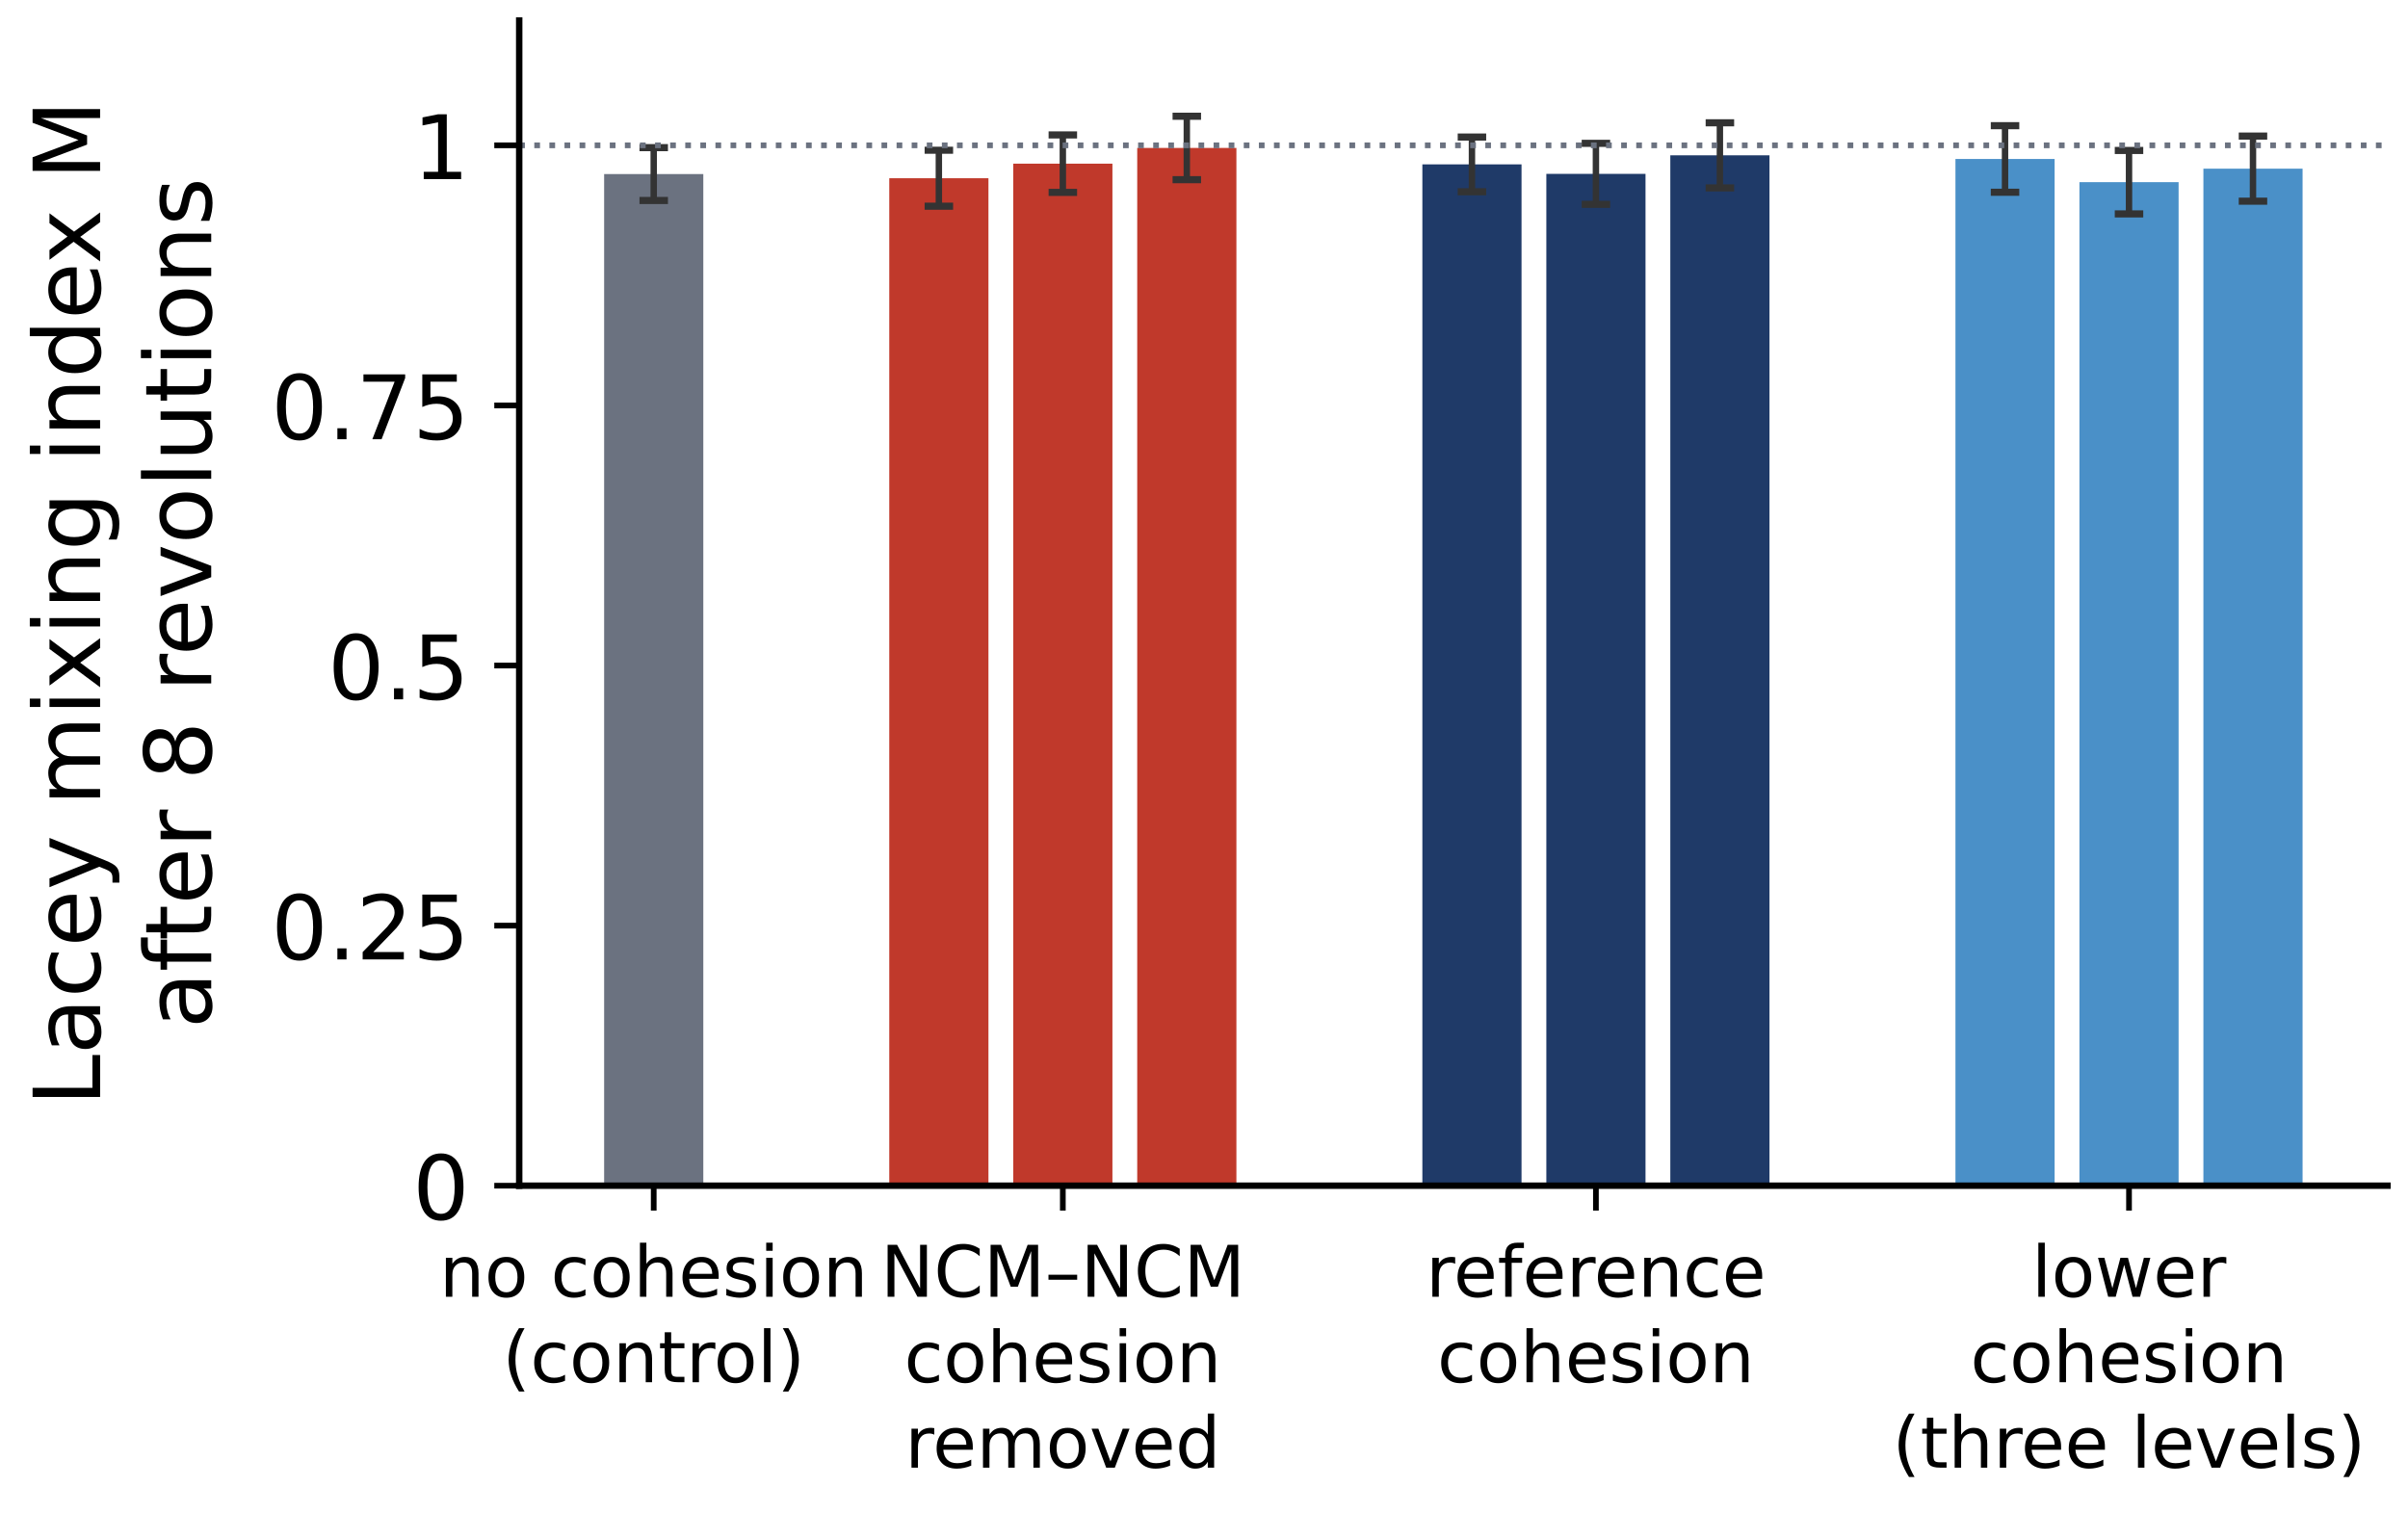
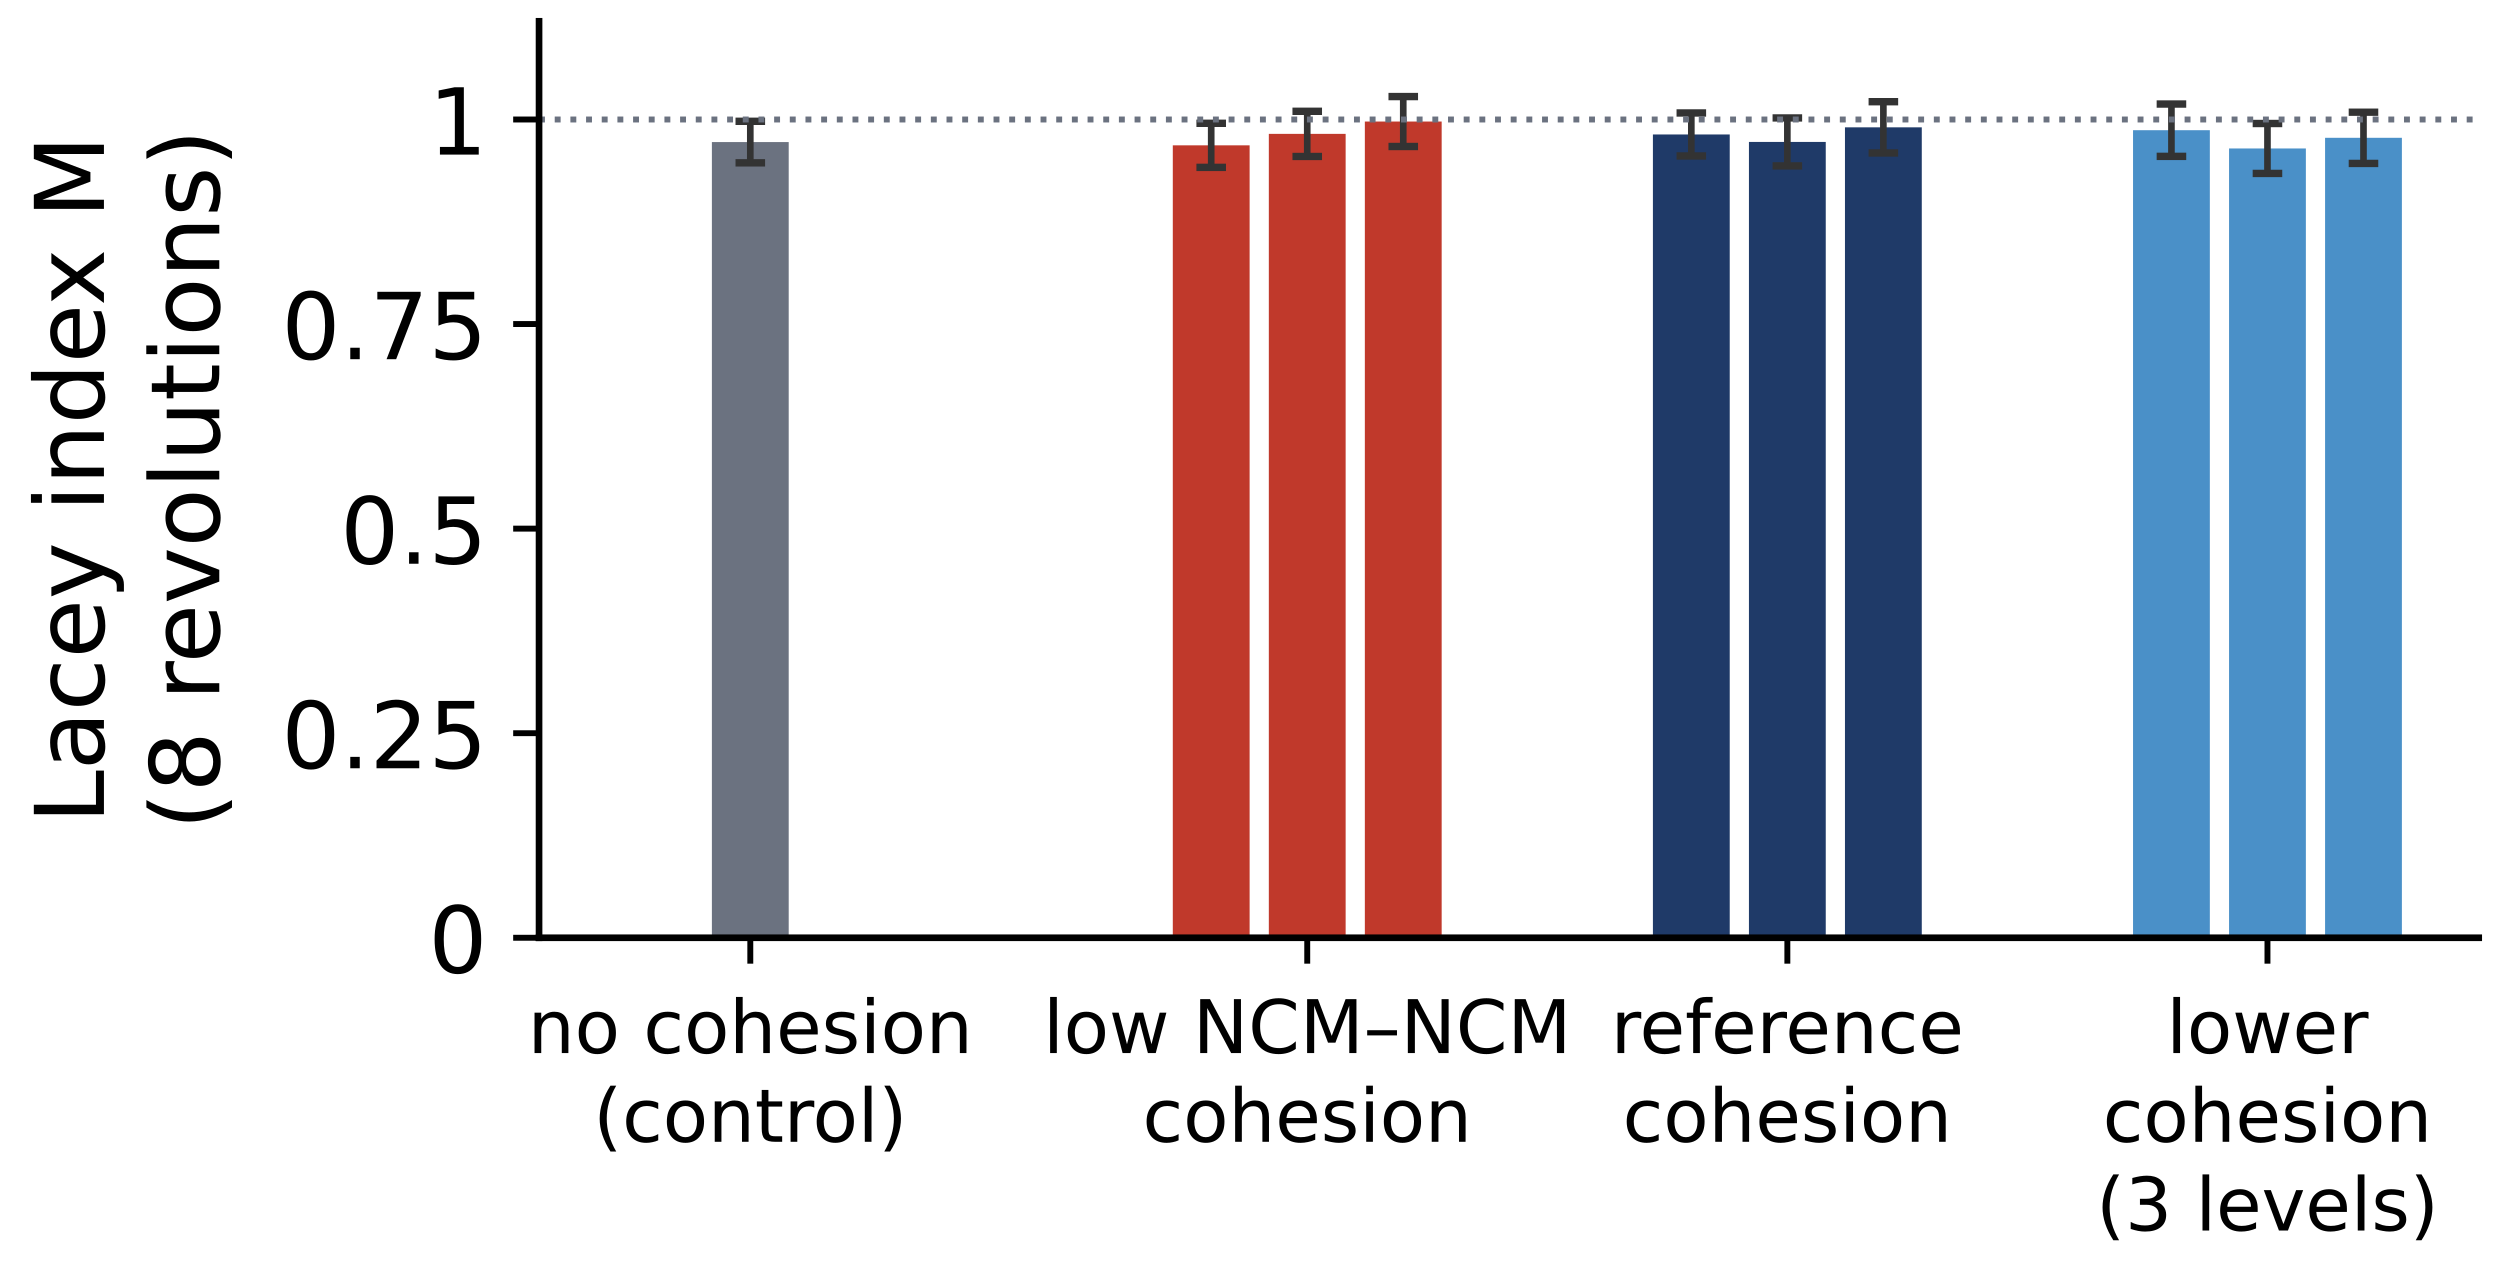
- <svg xmlns="http://www.w3.org/2000/svg" xmlns:xlink="http://www.w3.org/1999/xlink" width="338.185pt" height="212.428pt" viewBox="0 0 338.185 212.428" version="1.1">
+ <svg xmlns="http://www.w3.org/2000/svg" xmlns:xlink="http://www.w3.org/1999/xlink" width="338.185pt" height="172.743pt" viewBox="0 0 338.185 172.743" version="1.1">
  <defs>
    <style type="text/css">*{stroke-linejoin: round; stroke-linecap: butt}</style>
  </defs>
  <g id="figure_1">
    <g id="patch_1">
-       <path d="M 0 212.428  L 338.185 212.428  L 338.185 0  L 0 0  L 0 212.428  z " style="fill: none" />
+       <path d="M 0 172.743  L 338.185 172.743  L 338.185 0  L 0 0  L 0 172.743  z " style="fill: none" />
    </g>
    <g id="axes_1">
      <g id="patch_2">
-         <path d="M 72.919 166.54  L 335.305 166.54  L 335.305 2.88  L 72.919 2.88  L 72.919 166.54  z " style="fill: none" />
+         <path d="M 72.919 126.855  L 335.305 126.855  L 335.305 2.88  L 72.919 2.88  L 72.919 126.855  z " style="fill: none" />
      </g>
      <g id="patch_3">
-         <path d="M 84.846 166.54  L 98.775 166.54  L 98.775 24.448  L 84.846 24.448  z " clip-path="url(#p0c7e7602b7)" style="fill: #6b7280" />
+         <path d="M 96.3 126.855  L 106.692 126.855  L 106.692 19.218  L 96.3 19.218  z " clip-path="url(#p15577cb3e8)" style="fill: #6b7280" />
      </g>
      <g id="patch_4">
-         <path d="M 124.891 166.54  L 138.82 166.54  L 138.82 25.033  L 124.891 25.033  z " clip-path="url(#p0c7e7602b7)" style="fill: #c0392b" />
+         <path d="M 158.649 126.855  L 169.041 126.855  L 169.041 19.661  L 158.649 19.661  z " clip-path="url(#p15577cb3e8)" style="fill: #c0392b" />
      </g>
      <g id="patch_5">
-         <path d="M 142.303 166.54  L 156.232 166.54  L 156.232 22.987  L 142.303 22.987  z " clip-path="url(#p0c7e7602b7)" style="fill: #c0392b" />
+         <path d="M 171.639 126.855  L 182.03 126.855  L 182.03 18.111  L 171.639 18.111  z " clip-path="url(#p15577cb3e8)" style="fill: #c0392b" />
      </g>
      <g id="patch_6">
-         <path d="M 159.714 166.54  L 173.643 166.54  L 173.643 20.78  L 159.714 20.78  z " clip-path="url(#p0c7e7602b7)" style="fill: #c0392b" />
+         <path d="M 184.628 126.855  L 195.02 126.855  L 195.02 16.44  L 184.628 16.44  z " clip-path="url(#p15577cb3e8)" style="fill: #c0392b" />
      </g>
      <g id="patch_7">
-         <path d="M 199.76 166.54  L 213.688 166.54  L 213.688 23.089  L 199.76 23.089  z " clip-path="url(#p0c7e7602b7)" style="fill: #1f3a68" />
+         <path d="M 223.596 126.855  L 233.988 126.855  L 233.988 18.189  L 223.596 18.189  z " clip-path="url(#p15577cb3e8)" style="fill: #1f3a68" />
      </g>
      <g id="patch_8">
-         <path d="M 217.171 166.54  L 231.1 166.54  L 231.1 24.419  L 217.171 24.419  z " clip-path="url(#p0c7e7602b7)" style="fill: #1f3a68" />
+         <path d="M 236.586 126.855  L 246.977 126.855  L 246.977 19.196  L 236.586 19.196  z " clip-path="url(#p15577cb3e8)" style="fill: #1f3a68" />
      </g>
      <g id="patch_9">
-         <path d="M 234.582 166.54  L 248.511 166.54  L 248.511 21.818  L 234.582 21.818  z " clip-path="url(#p0c7e7602b7)" style="fill: #1f3a68" />
+         <path d="M 249.575 126.855  L 259.967 126.855  L 259.967 17.226  L 249.575 17.226  z " clip-path="url(#p15577cb3e8)" style="fill: #1f3a68" />
      </g>
      <g id="patch_10">
-         <path d="M 274.628 166.54  L 288.556 166.54  L 288.556 22.329  L 274.628 22.329  z " clip-path="url(#p0c7e7602b7)" style="fill: #4a90c8" />
+         <path d="M 288.544 126.855  L 298.935 126.855  L 298.935 17.613  L 288.544 17.613  z " clip-path="url(#p15577cb3e8)" style="fill: #4a90c8" />
      </g>
      <g id="patch_11">
-         <path d="M 292.039 166.54  L 305.968 166.54  L 305.968 25.588  L 292.039 25.588  z " clip-path="url(#p0c7e7602b7)" style="fill: #4a90c8" />
+         <path d="M 301.533 126.855  L 311.924 126.855  L 311.924 20.082  L 301.533 20.082  z " clip-path="url(#p15577cb3e8)" style="fill: #4a90c8" />
      </g>
      <g id="patch_12">
-         <path d="M 309.45 166.54  L 323.379 166.54  L 323.379 23.688  L 309.45 23.688  z " clip-path="url(#p0c7e7602b7)" style="fill: #4a90c8" />
+         <path d="M 314.522 126.855  L 324.914 126.855  L 324.914 18.643  L 314.522 18.643  z " clip-path="url(#p15577cb3e8)" style="fill: #4a90c8" />
      </g>
      <g id="matplotlib.axis_1">
        <g id="xtick_1">
          <g id="line2d_1">
            <defs>
-               <path id="m38bc8b27d4" d="M 0 0  L 0 3.5  " style="stroke: #000000; stroke-width: 0.8" />
+               <path id="m1ca4b19e56" d="M 0 0  L 0 3.5  " style="stroke: #000000; stroke-width: 0.8" />
            </defs>
            <g>
-               <use xlink:href="#m38bc8b27d4" x="91.81" y="166.54" style="stroke: #000000; stroke-width: 0.8" />
+               <use xlink:href="#m1ca4b19e56" x="101.496" y="126.855" style="stroke: #000000; stroke-width: 0.8" />
            </g>
          </g>
          <g id="text_1">
-             <text style="font-size: 10px; font-family: 'DejaVu Sans'" transform="translate(61.71729 182.1396)">no cohesion</text>
-             <text style="font-size: 10px; font-family: 'DejaVu Sans'" transform="translate(70.57745 194.1423)">(control)</text>
+             <text style="font-size: 10px; font-family: 'DejaVu Sans'" transform="translate(71.4029 142.4546)">no cohesion</text>
+             <text style="font-size: 10px; font-family: 'DejaVu Sans'" transform="translate(80.26305 154.4573)">(control)</text>
          </g>
        </g>
        <g id="xtick_2">
          <g id="line2d_2">
            <g>
-               <use xlink:href="#m38bc8b27d4" x="149.267" y="166.54" style="stroke: #000000; stroke-width: 0.8" />
+               <use xlink:href="#m1ca4b19e56" x="176.835" y="126.855" style="stroke: #000000; stroke-width: 0.8" />
            </g>
          </g>
          <g id="text_2">
-             <text style="font-size: 10px; font-family: 'DejaVu Sans'" transform="translate(123.6749 182.1388)">NCM–NCM</text>
-             <text style="font-size: 10px; font-family: 'DejaVu Sans'" transform="translate(126.9913 194.1415)">cohesion</text>
-             <text style="font-size: 10px; font-family: 'DejaVu Sans'" transform="translate(127.1054 206.1443)">removed</text>
+             <text style="font-size: 10px; font-family: 'DejaVu Sans'" transform="translate(141.1158 142.4546)">low NCM–NCM</text>
+             <text style="font-size: 10px; font-family: 'DejaVu Sans'" transform="translate(154.5587 154.4573)">cohesion</text>
          </g>
        </g>
        <g id="xtick_3">
          <g id="line2d_3">
            <g>
-               <use xlink:href="#m38bc8b27d4" x="224.135" y="166.54" style="stroke: #000000; stroke-width: 0.8" />
+               <use xlink:href="#m1ca4b19e56" x="241.782" y="126.855" style="stroke: #000000; stroke-width: 0.8" />
            </g>
          </g>
          <g id="text_3">
-             <text style="font-size: 10px; font-family: 'DejaVu Sans'" transform="translate(200.2601 182.1396)">reference</text>
-             <text style="font-size: 10px; font-family: 'DejaVu Sans'" transform="translate(201.8594 194.1423)">cohesion</text>
+             <text style="font-size: 10px; font-family: 'DejaVu Sans'" transform="translate(217.9066 142.4546)">reference</text>
+             <text style="font-size: 10px; font-family: 'DejaVu Sans'" transform="translate(219.5058 154.4573)">cohesion</text>
          </g>
        </g>
        <g id="xtick_4">
          <g id="line2d_4">
            <g>
-               <use xlink:href="#m38bc8b27d4" x="299.003" y="166.54" style="stroke: #000000; stroke-width: 0.8" />
+               <use xlink:href="#m1ca4b19e56" x="306.729" y="126.855" style="stroke: #000000; stroke-width: 0.8" />
            </g>
          </g>
          <g id="text_4">
-             <text style="font-size: 10px; font-family: 'DejaVu Sans'" transform="translate(285.3336 182.1396)">lower</text>
-             <text style="font-size: 10px; font-family: 'DejaVu Sans'" transform="translate(276.7274 194.1423)">cohesion</text>
-             <text style="font-size: 10px; font-family: 'DejaVu Sans'" transform="translate(265.7899 206.1451)">(three levels)</text>
+             <text style="font-size: 10px; font-family: 'DejaVu Sans'" transform="translate(293.0592 142.4546)">lower</text>
+             <text style="font-size: 10px; font-family: 'DejaVu Sans'" transform="translate(284.4529 154.4573)">cohesion</text>
+             <text style="font-size: 10px; font-family: 'DejaVu Sans'" transform="translate(283.5615 166.46)">(3 levels)</text>
          </g>
        </g>
      </g>
      <g id="matplotlib.axis_2">
        <g id="ytick_1">
          <g id="line2d_5">
            <defs>
-               <path id="m0306bdafc9" d="M 0 0  L -3.5 0  " style="stroke: #000000; stroke-width: 0.8" />
+               <path id="med2d4f9d8c" d="M 0 0  L -3.5 0  " style="stroke: #000000; stroke-width: 0.8" />
            </defs>
            <g>
-               <use xlink:href="#m0306bdafc9" x="72.919" y="166.54" style="stroke: #000000; stroke-width: 0.8" />
+               <use xlink:href="#med2d4f9d8c" x="72.919" y="126.855" style="stroke: #000000; stroke-width: 0.8" />
            </g>
          </g>
          <g id="text_5">
-             <text style="font-size: 12.5px; font-family: 'DejaVu Sans'; text-anchor: end" x="65.919" y="171.289" transform="rotate(-0 65.91914 171.2887)">0</text>
+             <text style="font-size: 12.5px; font-family: 'DejaVu Sans'; text-anchor: end" x="65.919" y="131.604" transform="rotate(-0 65.91914 131.6037)">0</text>
          </g>
        </g>
        <g id="ytick_2">
          <g id="line2d_6">
            <g>
-               <use xlink:href="#m0306bdafc9" x="72.919" y="130.009" style="stroke: #000000; stroke-width: 0.8" />
+               <use xlink:href="#med2d4f9d8c" x="72.919" y="99.182" style="stroke: #000000; stroke-width: 0.8" />
            </g>
          </g>
          <g id="text_6">
-             <text style="font-size: 12.5px; font-family: 'DejaVu Sans'; text-anchor: end" x="65.919" y="134.757" transform="rotate(-0 65.91914 134.7574)">0.25</text>
+             <text style="font-size: 12.5px; font-family: 'DejaVu Sans'; text-anchor: end" x="65.919" y="103.931" transform="rotate(-0 65.91914 103.9307)">0.25</text>
          </g>
        </g>
        <g id="ytick_3">
          <g id="line2d_7">
            <g>
-               <use xlink:href="#m0306bdafc9" x="72.919" y="93.478" style="stroke: #000000; stroke-width: 0.8" />
+               <use xlink:href="#med2d4f9d8c" x="72.919" y="71.509" style="stroke: #000000; stroke-width: 0.8" />
            </g>
          </g>
          <g id="text_7">
-             <text style="font-size: 12.5px; font-family: 'DejaVu Sans'; text-anchor: end" x="65.919" y="98.226" transform="rotate(-0 65.91914 98.22613)">0.5</text>
+             <text style="font-size: 12.5px; font-family: 'DejaVu Sans'; text-anchor: end" x="65.919" y="76.258" transform="rotate(-0 65.91914 76.25763)">0.5</text>
          </g>
        </g>
        <g id="ytick_4">
          <g id="line2d_8">
            <g>
-               <use xlink:href="#m0306bdafc9" x="72.919" y="56.946" style="stroke: #000000; stroke-width: 0.8" />
+               <use xlink:href="#med2d4f9d8c" x="72.919" y="43.836" style="stroke: #000000; stroke-width: 0.8" />
            </g>
          </g>
          <g id="text_8">
-             <text style="font-size: 12.5px; font-family: 'DejaVu Sans'; text-anchor: end" x="65.919" y="61.695" transform="rotate(-0 65.91914 61.69485)">0.75</text>
+             <text style="font-size: 12.5px; font-family: 'DejaVu Sans'; text-anchor: end" x="65.919" y="48.585" transform="rotate(-0 65.91914 48.58461)">0.75</text>
          </g>
        </g>
        <g id="ytick_5">
          <g id="line2d_9">
            <g>
-               <use xlink:href="#m0306bdafc9" x="72.919" y="20.415" style="stroke: #000000; stroke-width: 0.8" />
+               <use xlink:href="#med2d4f9d8c" x="72.919" y="16.163" style="stroke: #000000; stroke-width: 0.8" />
            </g>
          </g>
          <g id="text_9">
-             <text style="font-size: 12.5px; font-family: 'DejaVu Sans'; text-anchor: end" x="65.919" y="25.164" transform="rotate(-0 65.91914 25.16355)">1</text>
+             <text style="font-size: 12.5px; font-family: 'DejaVu Sans'; text-anchor: end" x="65.919" y="20.912" transform="rotate(-0 65.91914 20.91159)">1</text>
          </g>
        </g>
        <g id="text_10">
-           <text style="font-size: 13px; font-family: 'DejaVu Sans'" transform="translate(14.05924 155.362) rotate(-90)">Lacey mixing index M</text>
-           <text style="font-size: 13px; font-family: 'DejaVu Sans'" transform="translate(29.66279 144.4695) rotate(-90)">after 8 revolutions</text>
+           <text style="font-size: 13px; font-family: 'DejaVu Sans'" transform="translate(14.05924 111.4177) rotate(-90)">Lacey index M</text>
+           <text style="font-size: 13px; font-family: 'DejaVu Sans'" transform="translate(29.66279 112.2556) rotate(-90)">(8 revolutions)</text>
        </g>
      </g>
      <g id="LineCollection_1">
-         <path d="M 91.81 28.16  L 91.81 20.736  " clip-path="url(#p0c7e7602b7)" style="fill: none; stroke: #333333; stroke-width: 0.9" />
+         <path d="M 101.496 22.03  L 101.496 16.407  " clip-path="url(#p15577cb3e8)" style="fill: none; stroke: #333333; stroke-width: 0.9" />
      </g>
      <g id="line2d_10">
        <defs>
-           <path id="m4ad2e6cb9d" d="M 2 0  L -2 -0  " style="stroke: #333333" />
+           <path id="mab1bb88eff" d="M 2 0  L -2 -0  " style="stroke: #333333" />
        </defs>
-         <g clip-path="url(#p0c7e7602b7)">
-           <use xlink:href="#m4ad2e6cb9d" x="91.81" y="28.16" style="fill: #1f77b4; stroke: #333333" />
+         <g clip-path="url(#p15577cb3e8)">
+           <use xlink:href="#mab1bb88eff" x="101.496" y="22.03" style="fill: #1f77b4; stroke: #333333" />
        </g>
      </g>
      <g id="line2d_11">
-         <g clip-path="url(#p0c7e7602b7)">
-           <use xlink:href="#m4ad2e6cb9d" x="91.81" y="20.736" style="fill: #1f77b4; stroke: #333333" />
+         <g clip-path="url(#p15577cb3e8)">
+           <use xlink:href="#mab1bb88eff" x="101.496" y="16.407" style="fill: #1f77b4; stroke: #333333" />
        </g>
      </g>
      <g id="LineCollection_2">
-         <path d="M 131.856 28.963  L 131.856 21.102  " clip-path="url(#p0c7e7602b7)" style="fill: none; stroke: #333333; stroke-width: 0.9" />
+         <path d="M 163.845 22.639  L 163.845 16.683  " clip-path="url(#p15577cb3e8)" style="fill: none; stroke: #333333; stroke-width: 0.9" />
      </g>
      <g id="line2d_12">
-         <g clip-path="url(#p0c7e7602b7)">
-           <use xlink:href="#m4ad2e6cb9d" x="131.856" y="28.963" style="fill: #1f77b4; stroke: #333333" />
+         <g clip-path="url(#p15577cb3e8)">
+           <use xlink:href="#mab1bb88eff" x="163.845" y="22.639" style="fill: #1f77b4; stroke: #333333" />
        </g>
      </g>
      <g id="line2d_13">
-         <g clip-path="url(#p0c7e7602b7)">
-           <use xlink:href="#m4ad2e6cb9d" x="131.856" y="21.102" style="fill: #1f77b4; stroke: #333333" />
+         <g clip-path="url(#p15577cb3e8)">
+           <use xlink:href="#mab1bb88eff" x="163.845" y="16.683" style="fill: #1f77b4; stroke: #333333" />
        </g>
      </g>
      <g id="LineCollection_3">
-         <path d="M 149.267 27.02  L 149.267 18.954  " clip-path="url(#p0c7e7602b7)" style="fill: none; stroke: #333333; stroke-width: 0.9" />
+         <path d="M 176.835 21.166  L 176.835 15.056  " clip-path="url(#p15577cb3e8)" style="fill: none; stroke: #333333; stroke-width: 0.9" />
      </g>
      <g id="line2d_14">
-         <g clip-path="url(#p0c7e7602b7)">
-           <use xlink:href="#m4ad2e6cb9d" x="149.267" y="27.02" style="fill: #1f77b4; stroke: #333333" />
+         <g clip-path="url(#p15577cb3e8)">
+           <use xlink:href="#mab1bb88eff" x="176.835" y="21.166" style="fill: #1f77b4; stroke: #333333" />
        </g>
      </g>
      <g id="line2d_15">
-         <g clip-path="url(#p0c7e7602b7)">
-           <use xlink:href="#m4ad2e6cb9d" x="149.267" y="18.954" style="fill: #1f77b4; stroke: #333333" />
+         <g clip-path="url(#p15577cb3e8)">
+           <use xlink:href="#mab1bb88eff" x="176.835" y="15.056" style="fill: #1f77b4; stroke: #333333" />
        </g>
      </g>
      <g id="LineCollection_4">
-         <path d="M 166.678 25.237  L 166.678 16.324  " clip-path="url(#p0c7e7602b7)" style="fill: none; stroke: #333333; stroke-width: 0.9" />
+         <path d="M 189.824 19.816  L 189.824 13.064  " clip-path="url(#p15577cb3e8)" style="fill: none; stroke: #333333; stroke-width: 0.9" />
      </g>
      <g id="line2d_16">
-         <g clip-path="url(#p0c7e7602b7)">
-           <use xlink:href="#m4ad2e6cb9d" x="166.678" y="25.237" style="fill: #1f77b4; stroke: #333333" />
+         <g clip-path="url(#p15577cb3e8)">
+           <use xlink:href="#mab1bb88eff" x="189.824" y="19.816" style="fill: #1f77b4; stroke: #333333" />
        </g>
      </g>
      <g id="line2d_17">
-         <g clip-path="url(#p0c7e7602b7)">
-           <use xlink:href="#m4ad2e6cb9d" x="166.678" y="16.324" style="fill: #1f77b4; stroke: #333333" />
+         <g clip-path="url(#p15577cb3e8)">
+           <use xlink:href="#mab1bb88eff" x="189.824" y="13.064" style="fill: #1f77b4; stroke: #333333" />
        </g>
      </g>
      <g id="LineCollection_5">
-         <path d="M 206.724 26.932  L 206.724 19.246  " clip-path="url(#p0c7e7602b7)" style="fill: none; stroke: #333333; stroke-width: 0.9" />
+         <path d="M 228.792 21.1  L 228.792 15.278  " clip-path="url(#p15577cb3e8)" style="fill: none; stroke: #333333; stroke-width: 0.9" />
      </g>
      <g id="line2d_18">
-         <g clip-path="url(#p0c7e7602b7)">
-           <use xlink:href="#m4ad2e6cb9d" x="206.724" y="26.932" style="fill: #1f77b4; stroke: #333333" />
+         <g clip-path="url(#p15577cb3e8)">
+           <use xlink:href="#mab1bb88eff" x="228.792" y="21.1" style="fill: #1f77b4; stroke: #333333" />
        </g>
      </g>
      <g id="line2d_19">
-         <g clip-path="url(#p0c7e7602b7)">
-           <use xlink:href="#m4ad2e6cb9d" x="206.724" y="19.246" style="fill: #1f77b4; stroke: #333333" />
+         <g clip-path="url(#p15577cb3e8)">
+           <use xlink:href="#mab1bb88eff" x="228.792" y="15.278" style="fill: #1f77b4; stroke: #333333" />
        </g>
      </g>
      <g id="LineCollection_6">
-         <path d="M 224.135 28.7  L 224.135 20.137  " clip-path="url(#p0c7e7602b7)" style="fill: none; stroke: #333333; stroke-width: 0.9" />
+         <path d="M 241.782 22.439  L 241.782 15.953  " clip-path="url(#p15577cb3e8)" style="fill: none; stroke: #333333; stroke-width: 0.9" />
      </g>
      <g id="line2d_20">
-         <g clip-path="url(#p0c7e7602b7)">
-           <use xlink:href="#m4ad2e6cb9d" x="224.135" y="28.7" style="fill: #1f77b4; stroke: #333333" />
+         <g clip-path="url(#p15577cb3e8)">
+           <use xlink:href="#mab1bb88eff" x="241.782" y="22.439" style="fill: #1f77b4; stroke: #333333" />
        </g>
      </g>
      <g id="line2d_21">
-         <g clip-path="url(#p0c7e7602b7)">
-           <use xlink:href="#m4ad2e6cb9d" x="224.135" y="20.137" style="fill: #1f77b4; stroke: #333333" />
+         <g clip-path="url(#p15577cb3e8)">
+           <use xlink:href="#mab1bb88eff" x="241.782" y="15.953" style="fill: #1f77b4; stroke: #333333" />
        </g>
      </g>
      <g id="LineCollection_7">
-         <path d="M 241.546 26.392  L 241.546 17.244  " clip-path="url(#p0c7e7602b7)" style="fill: none; stroke: #333333; stroke-width: 0.9" />
+         <path d="M 254.771 20.69  L 254.771 13.761  " clip-path="url(#p15577cb3e8)" style="fill: none; stroke: #333333; stroke-width: 0.9" />
      </g>
      <g id="line2d_22">
-         <g clip-path="url(#p0c7e7602b7)">
-           <use xlink:href="#m4ad2e6cb9d" x="241.546" y="26.392" style="fill: #1f77b4; stroke: #333333" />
+         <g clip-path="url(#p15577cb3e8)">
+           <use xlink:href="#mab1bb88eff" x="254.771" y="20.69" style="fill: #1f77b4; stroke: #333333" />
        </g>
      </g>
      <g id="line2d_23">
-         <g clip-path="url(#p0c7e7602b7)">
-           <use xlink:href="#m4ad2e6cb9d" x="241.546" y="17.244" style="fill: #1f77b4; stroke: #333333" />
+         <g clip-path="url(#p15577cb3e8)">
+           <use xlink:href="#mab1bb88eff" x="254.771" y="13.761" style="fill: #1f77b4; stroke: #333333" />
        </g>
      </g>
      <g id="LineCollection_8">
-         <path d="M 281.592 27.005  L 281.592 17.653  " clip-path="url(#p0c7e7602b7)" style="fill: none; stroke: #333333; stroke-width: 0.9" />
+         <path d="M 293.739 21.155  L 293.739 14.071  " clip-path="url(#p15577cb3e8)" style="fill: none; stroke: #333333; stroke-width: 0.9" />
      </g>
      <g id="line2d_24">
-         <g clip-path="url(#p0c7e7602b7)">
-           <use xlink:href="#m4ad2e6cb9d" x="281.592" y="27.005" style="fill: #1f77b4; stroke: #333333" />
+         <g clip-path="url(#p15577cb3e8)">
+           <use xlink:href="#mab1bb88eff" x="293.739" y="21.155" style="fill: #1f77b4; stroke: #333333" />
        </g>
      </g>
      <g id="line2d_25">
-         <g clip-path="url(#p0c7e7602b7)">
-           <use xlink:href="#m4ad2e6cb9d" x="281.592" y="17.653" style="fill: #1f77b4; stroke: #333333" />
+         <g clip-path="url(#p15577cb3e8)">
+           <use xlink:href="#mab1bb88eff" x="293.739" y="14.071" style="fill: #1f77b4; stroke: #333333" />
        </g>
      </g>
      <g id="LineCollection_9">
-         <path d="M 299.003 30.045  L 299.003 21.131  " clip-path="url(#p0c7e7602b7)" style="fill: none; stroke: #333333; stroke-width: 0.9" />
+         <path d="M 306.729 23.458  L 306.729 16.705  " clip-path="url(#p15577cb3e8)" style="fill: none; stroke: #333333; stroke-width: 0.9" />
      </g>
      <g id="line2d_26">
-         <g clip-path="url(#p0c7e7602b7)">
-           <use xlink:href="#m4ad2e6cb9d" x="299.003" y="30.045" style="fill: #1f77b4; stroke: #333333" />
+         <g clip-path="url(#p15577cb3e8)">
+           <use xlink:href="#mab1bb88eff" x="306.729" y="23.458" style="fill: #1f77b4; stroke: #333333" />
        </g>
      </g>
      <g id="line2d_27">
-         <g clip-path="url(#p0c7e7602b7)">
-           <use xlink:href="#m4ad2e6cb9d" x="299.003" y="21.131" style="fill: #1f77b4; stroke: #333333" />
+         <g clip-path="url(#p15577cb3e8)">
+           <use xlink:href="#mab1bb88eff" x="306.729" y="16.705" style="fill: #1f77b4; stroke: #333333" />
        </g>
      </g>
      <g id="LineCollection_10">
-         <path d="M 316.414 28.262  L 316.414 19.115  " clip-path="url(#p0c7e7602b7)" style="fill: none; stroke: #333333; stroke-width: 0.9" />
+         <path d="M 319.718 22.107  L 319.718 15.178  " clip-path="url(#p15577cb3e8)" style="fill: none; stroke: #333333; stroke-width: 0.9" />
      </g>
      <g id="line2d_28">
-         <g clip-path="url(#p0c7e7602b7)">
-           <use xlink:href="#m4ad2e6cb9d" x="316.414" y="28.262" style="fill: #1f77b4; stroke: #333333" />
+         <g clip-path="url(#p15577cb3e8)">
+           <use xlink:href="#mab1bb88eff" x="319.718" y="22.107" style="fill: #1f77b4; stroke: #333333" />
        </g>
      </g>
      <g id="line2d_29">
-         <g clip-path="url(#p0c7e7602b7)">
-           <use xlink:href="#m4ad2e6cb9d" x="316.414" y="19.115" style="fill: #1f77b4; stroke: #333333" />
+         <g clip-path="url(#p15577cb3e8)">
+           <use xlink:href="#mab1bb88eff" x="319.718" y="15.178" style="fill: #1f77b4; stroke: #333333" />
        </g>
      </g>
      <g id="line2d_30">
-         <path d="M 72.919 20.415  L 335.305 20.415  " clip-path="url(#p0c7e7602b7)" style="fill: none; stroke-dasharray: 0.8,1.32; stroke-dashoffset: 0; stroke: #6b7280; stroke-width: 0.8" />
+         <path d="M 72.919 16.163  L 335.305 16.163  " clip-path="url(#p15577cb3e8)" style="fill: none; stroke-dasharray: 0.8,1.32; stroke-dashoffset: 0; stroke: #6b7280; stroke-width: 0.8" />
      </g>
      <g id="patch_13">
-         <path d="M 72.919 166.54  L 72.919 2.88  " style="fill: none; stroke: #000000; stroke-width: 0.9; stroke-linejoin: miter; stroke-linecap: square" />
+         <path d="M 72.919 126.855  L 72.919 2.88  " style="fill: none; stroke: #000000; stroke-width: 0.9; stroke-linejoin: miter; stroke-linecap: square" />
      </g>
      <g id="patch_14">
-         <path d="M 72.919 166.54  L 335.305 166.54  " style="fill: none; stroke: #000000; stroke-width: 0.9; stroke-linejoin: miter; stroke-linecap: square" />
+         <path d="M 72.919 126.855  L 335.305 126.855  " style="fill: none; stroke: #000000; stroke-width: 0.9; stroke-linejoin: miter; stroke-linecap: square" />
      </g>
    </g>
  </g>
  <defs>
-     <clipPath id="p0c7e7602b7">
-       <rect x="72.919" y="2.88" width="262.386" height="163.66" />
+     <clipPath id="p15577cb3e8">
+       <rect x="72.919" y="2.88" width="262.386" height="123.975" />
    </clipPath>
  </defs>
</svg>
